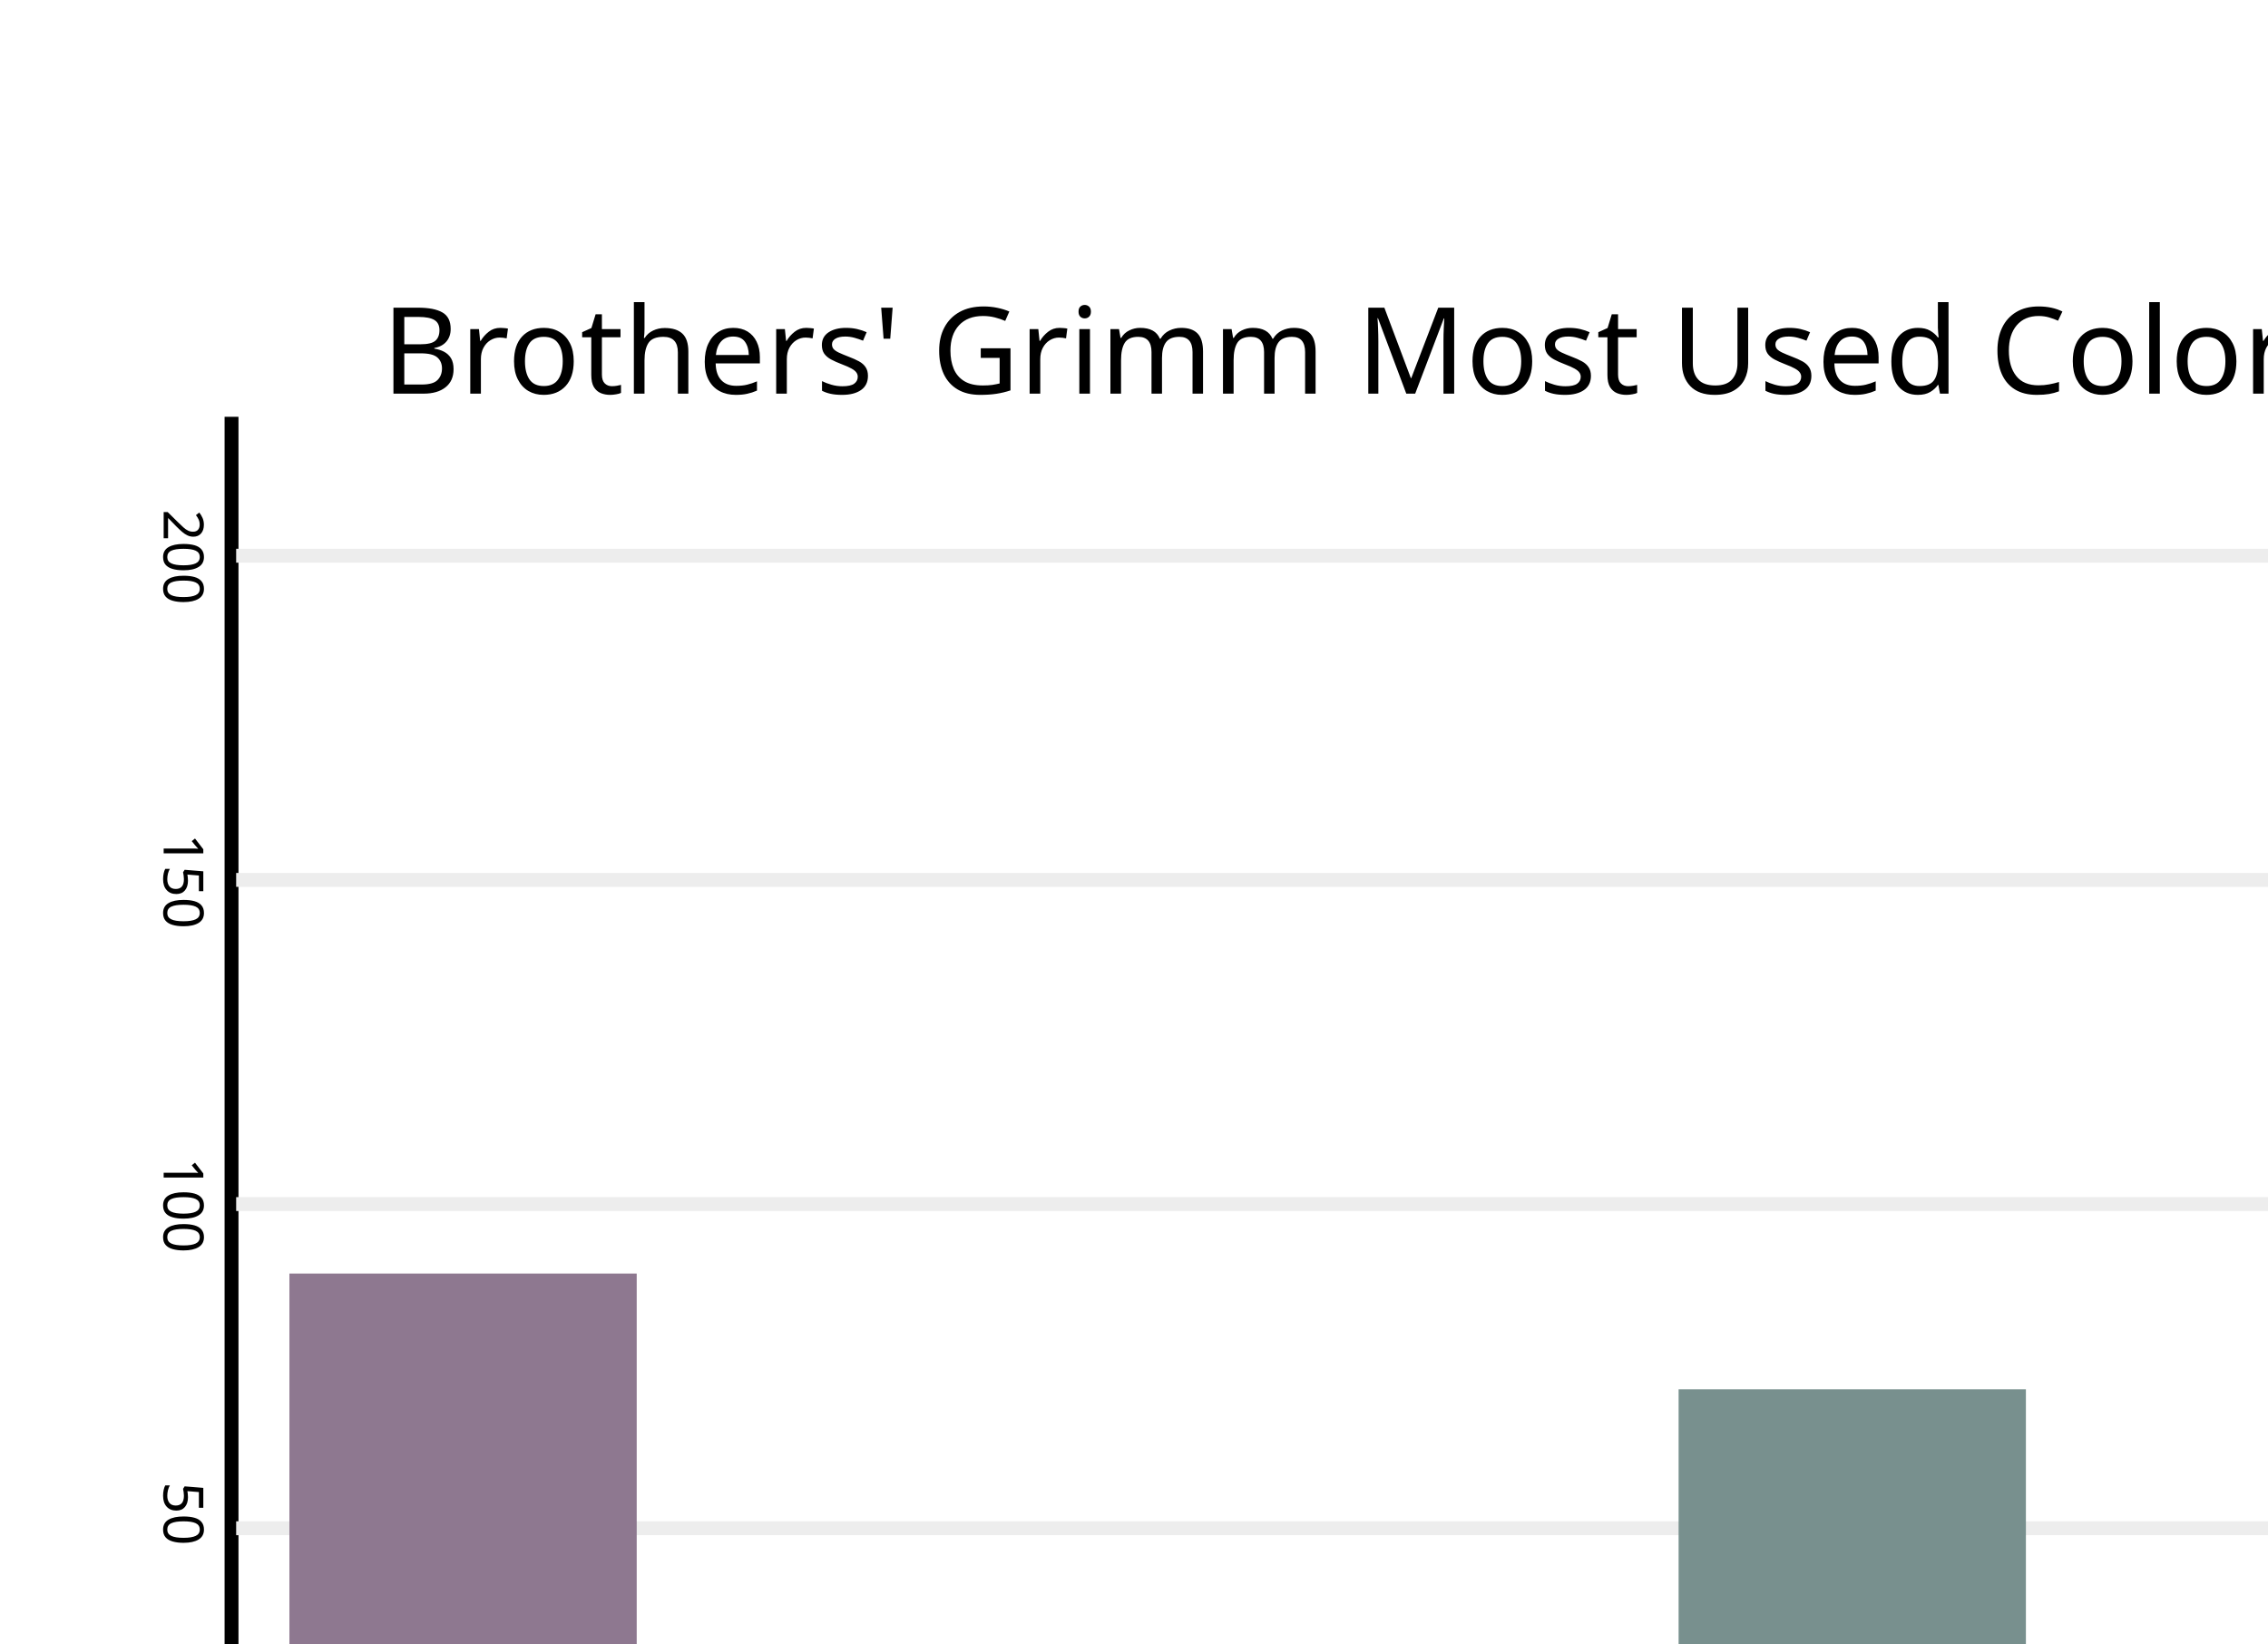
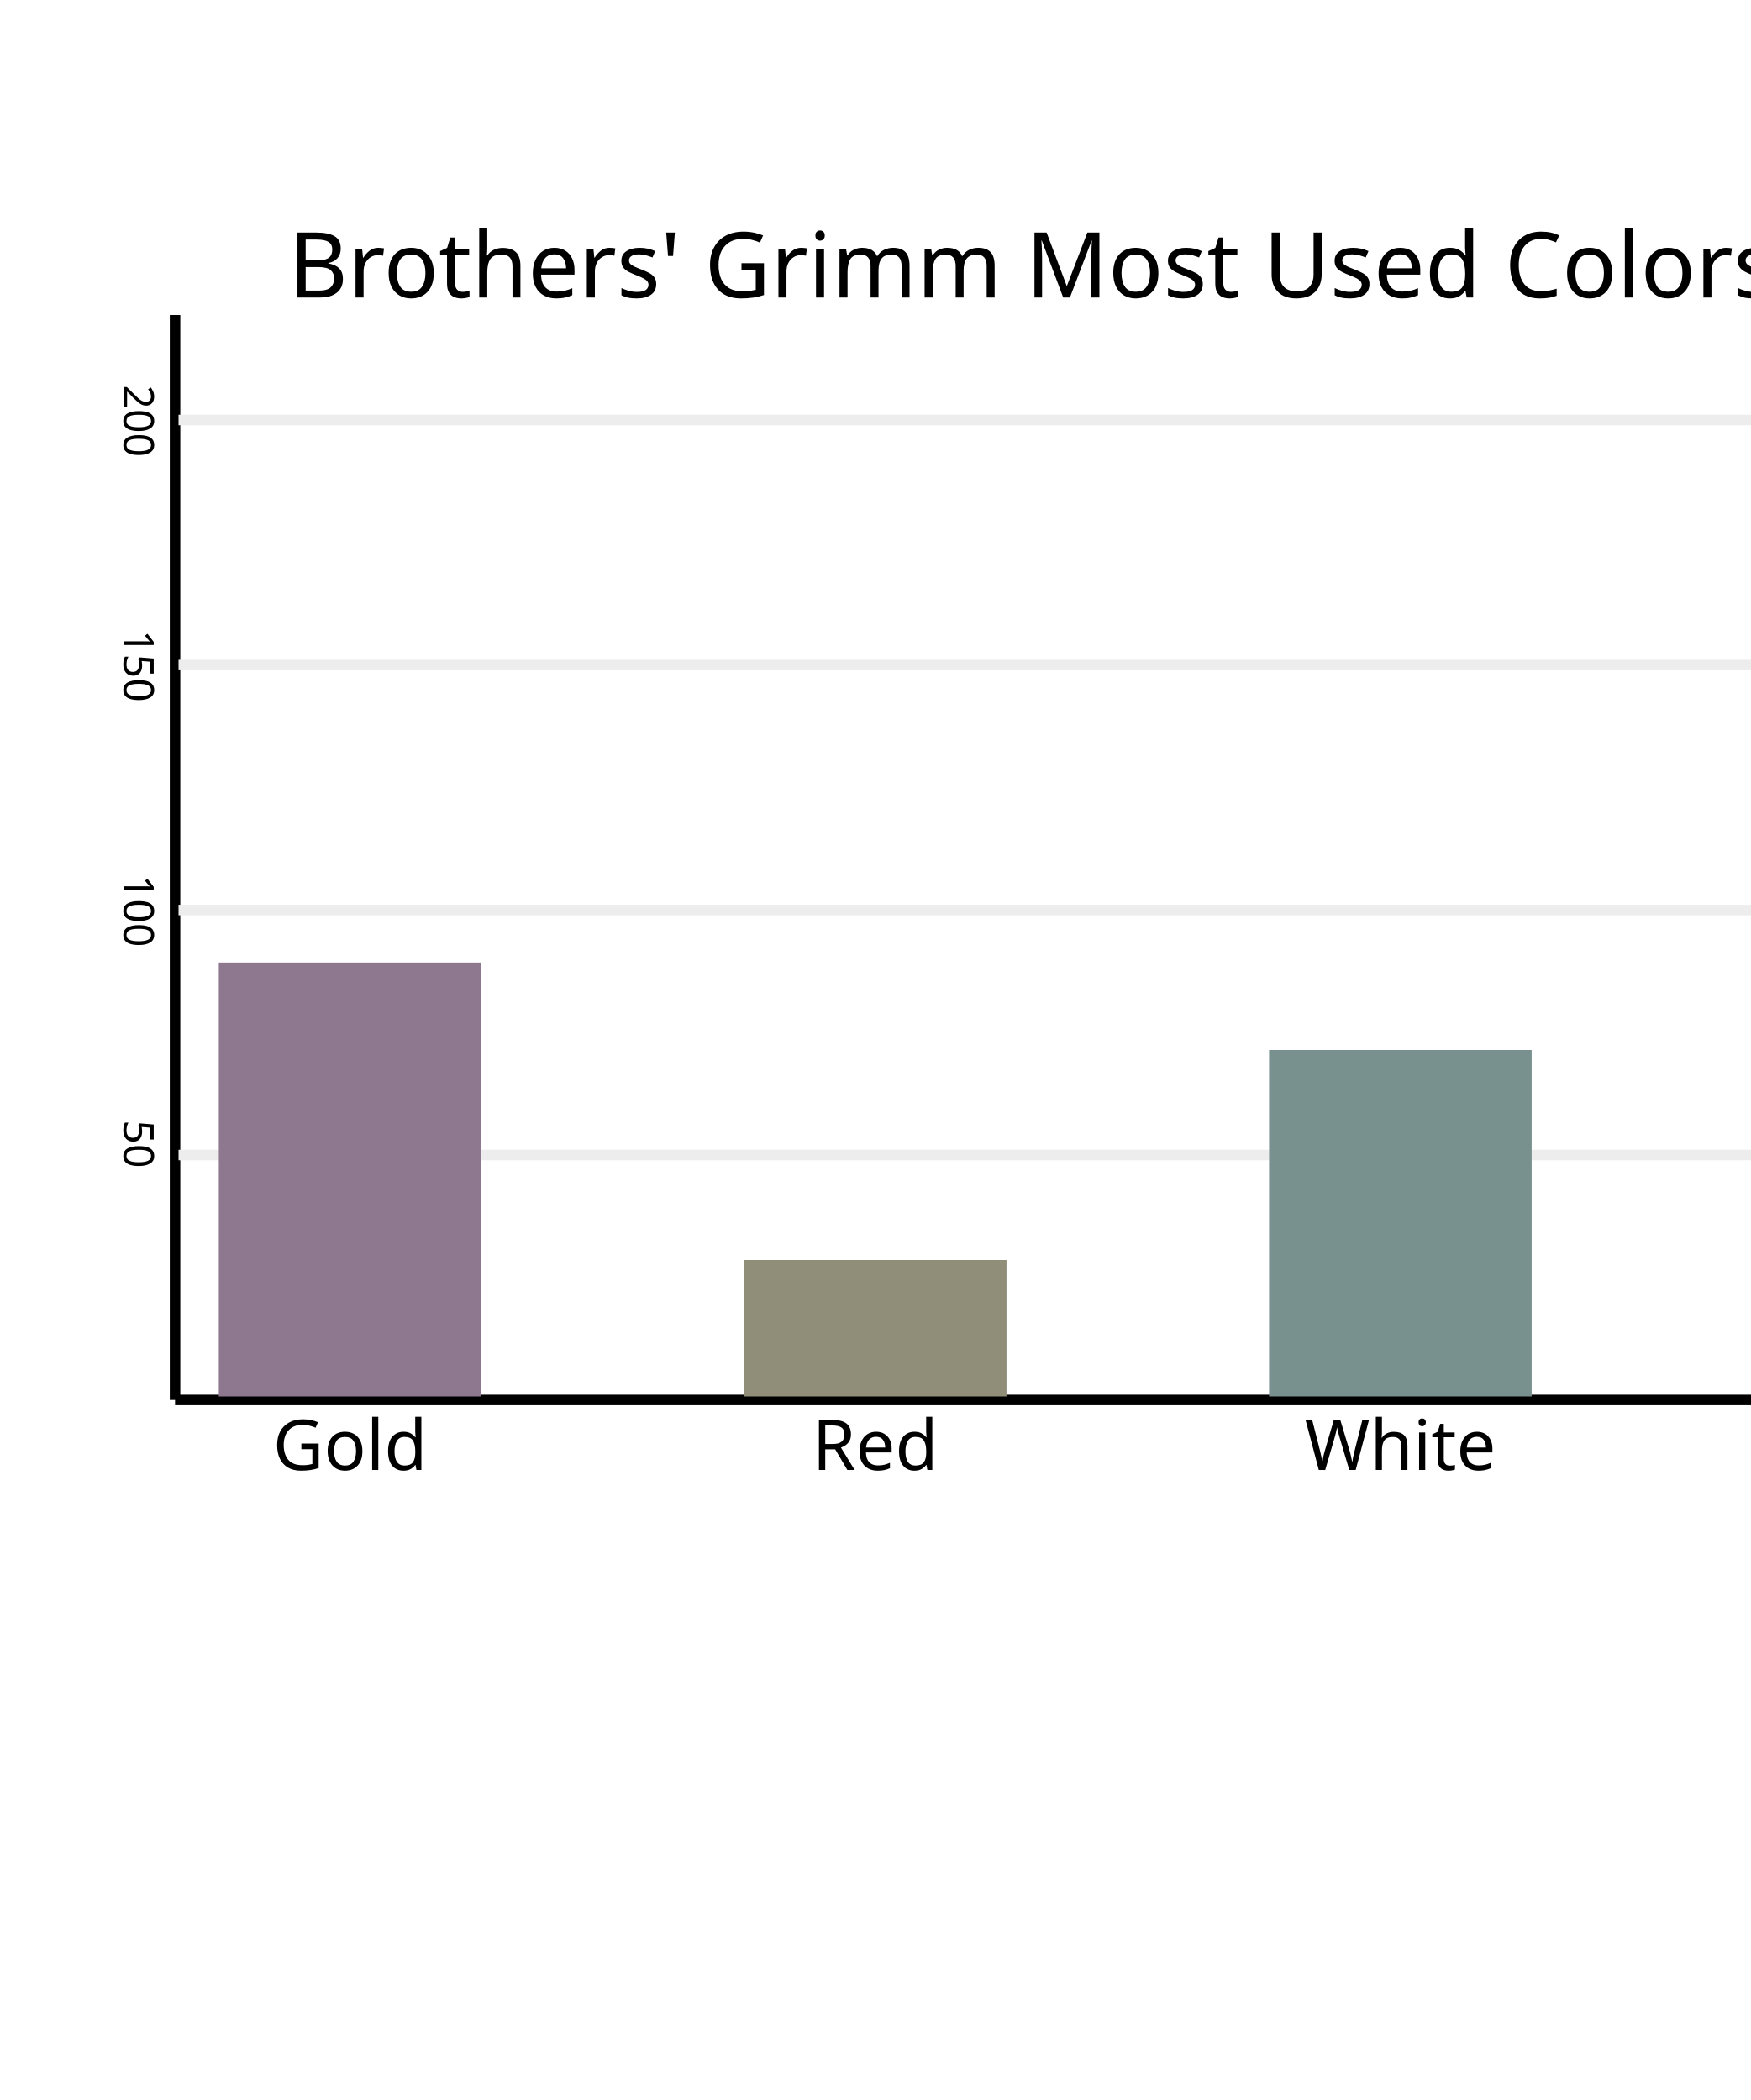
- <svg xmlns="http://www.w3.org/2000/svg" width="100%" height="100%">
+ <svg xmlns="http://www.w3.org/2000/svg" width="500" height="600">
  <g alignment-baseline="baseline" transform="translate (25, 100)">
    <line x1="25" y1="300" x2="500" y2="300" stroke="black" stroke-width="3" />
    <line x1="25" y1="300" x2="25" y2="-10" stroke="black" stroke-width="3" />
    <line x1="26" y1="230" x2="500" y2="230" stroke="#EDEDED" stroke-width="3" />
    <line x1="26" y1="160" x2="500" y2="160" stroke="#EDEDED" stroke-width="3" />
    <line x1="26" y1="90" x2="500" y2="90" stroke="#EDEDED" stroke-width="3" />
    <line x1="26" y1="20" x2="500" y2="20" stroke="#EDEDED" stroke-width="3" />
    <line x1="75" y1="299" x2="75" y2="175" stroke="#8E7890" stroke-width="75" />
    <line x1="225" y1="299" x2="225" y2="260" stroke="#908E78" stroke-width="75" />
    <line x1="375" y1="299" x2="375" y2="200" stroke="#78908E" stroke-width="75" />
    <text x="15" y="220" fill="black" style="font-family:sans-serif;font-size:12px; writing-mode: tb; glyph-orientation-vertical: 5">50</text>
    <text x="15" y="150" fill="black" style="font-family:sans-serif;font-size:12px; writing-mode: tb; glyph-orientation-horizontal: 5">100</text>
    <text x="15" y="80" fill="black" style="font-family:sans-serif;font-size:12px; writing-mode: tb; glyph-orientation-vertical: 5">150</text>
    <text x="15" y="10" fill="black" style="font-family:sans-serif;font-size:12px; writing-mode: tb; glyph-orientation-horizontal: 5">200</text>
    <text x="75" y="320" fill="black" style="font-family:sans-serif;font-size:20px; glyph-orientation-horizontal: 5; text-anchor: middle">Gold</text>
    <text x="225" y="320" fill="black" style="font-family:sans-serif;font-size:20px; glyph-orientation-horizontal: 5; text-anchor: middle">Red</text>
    <text x="375" y="320" fill="black" style="font-family:sans-serif;font-size:20px; glyph-orientation-horizontal: 5; text-anchor: middle">White</text>
    <text x="270" y="-15" fill="black" style="font-family:sans-serif;font-size:26px; text-anchor: middle">Brothers' Grimm Most Used Colors</text>
  </g>
</svg>
